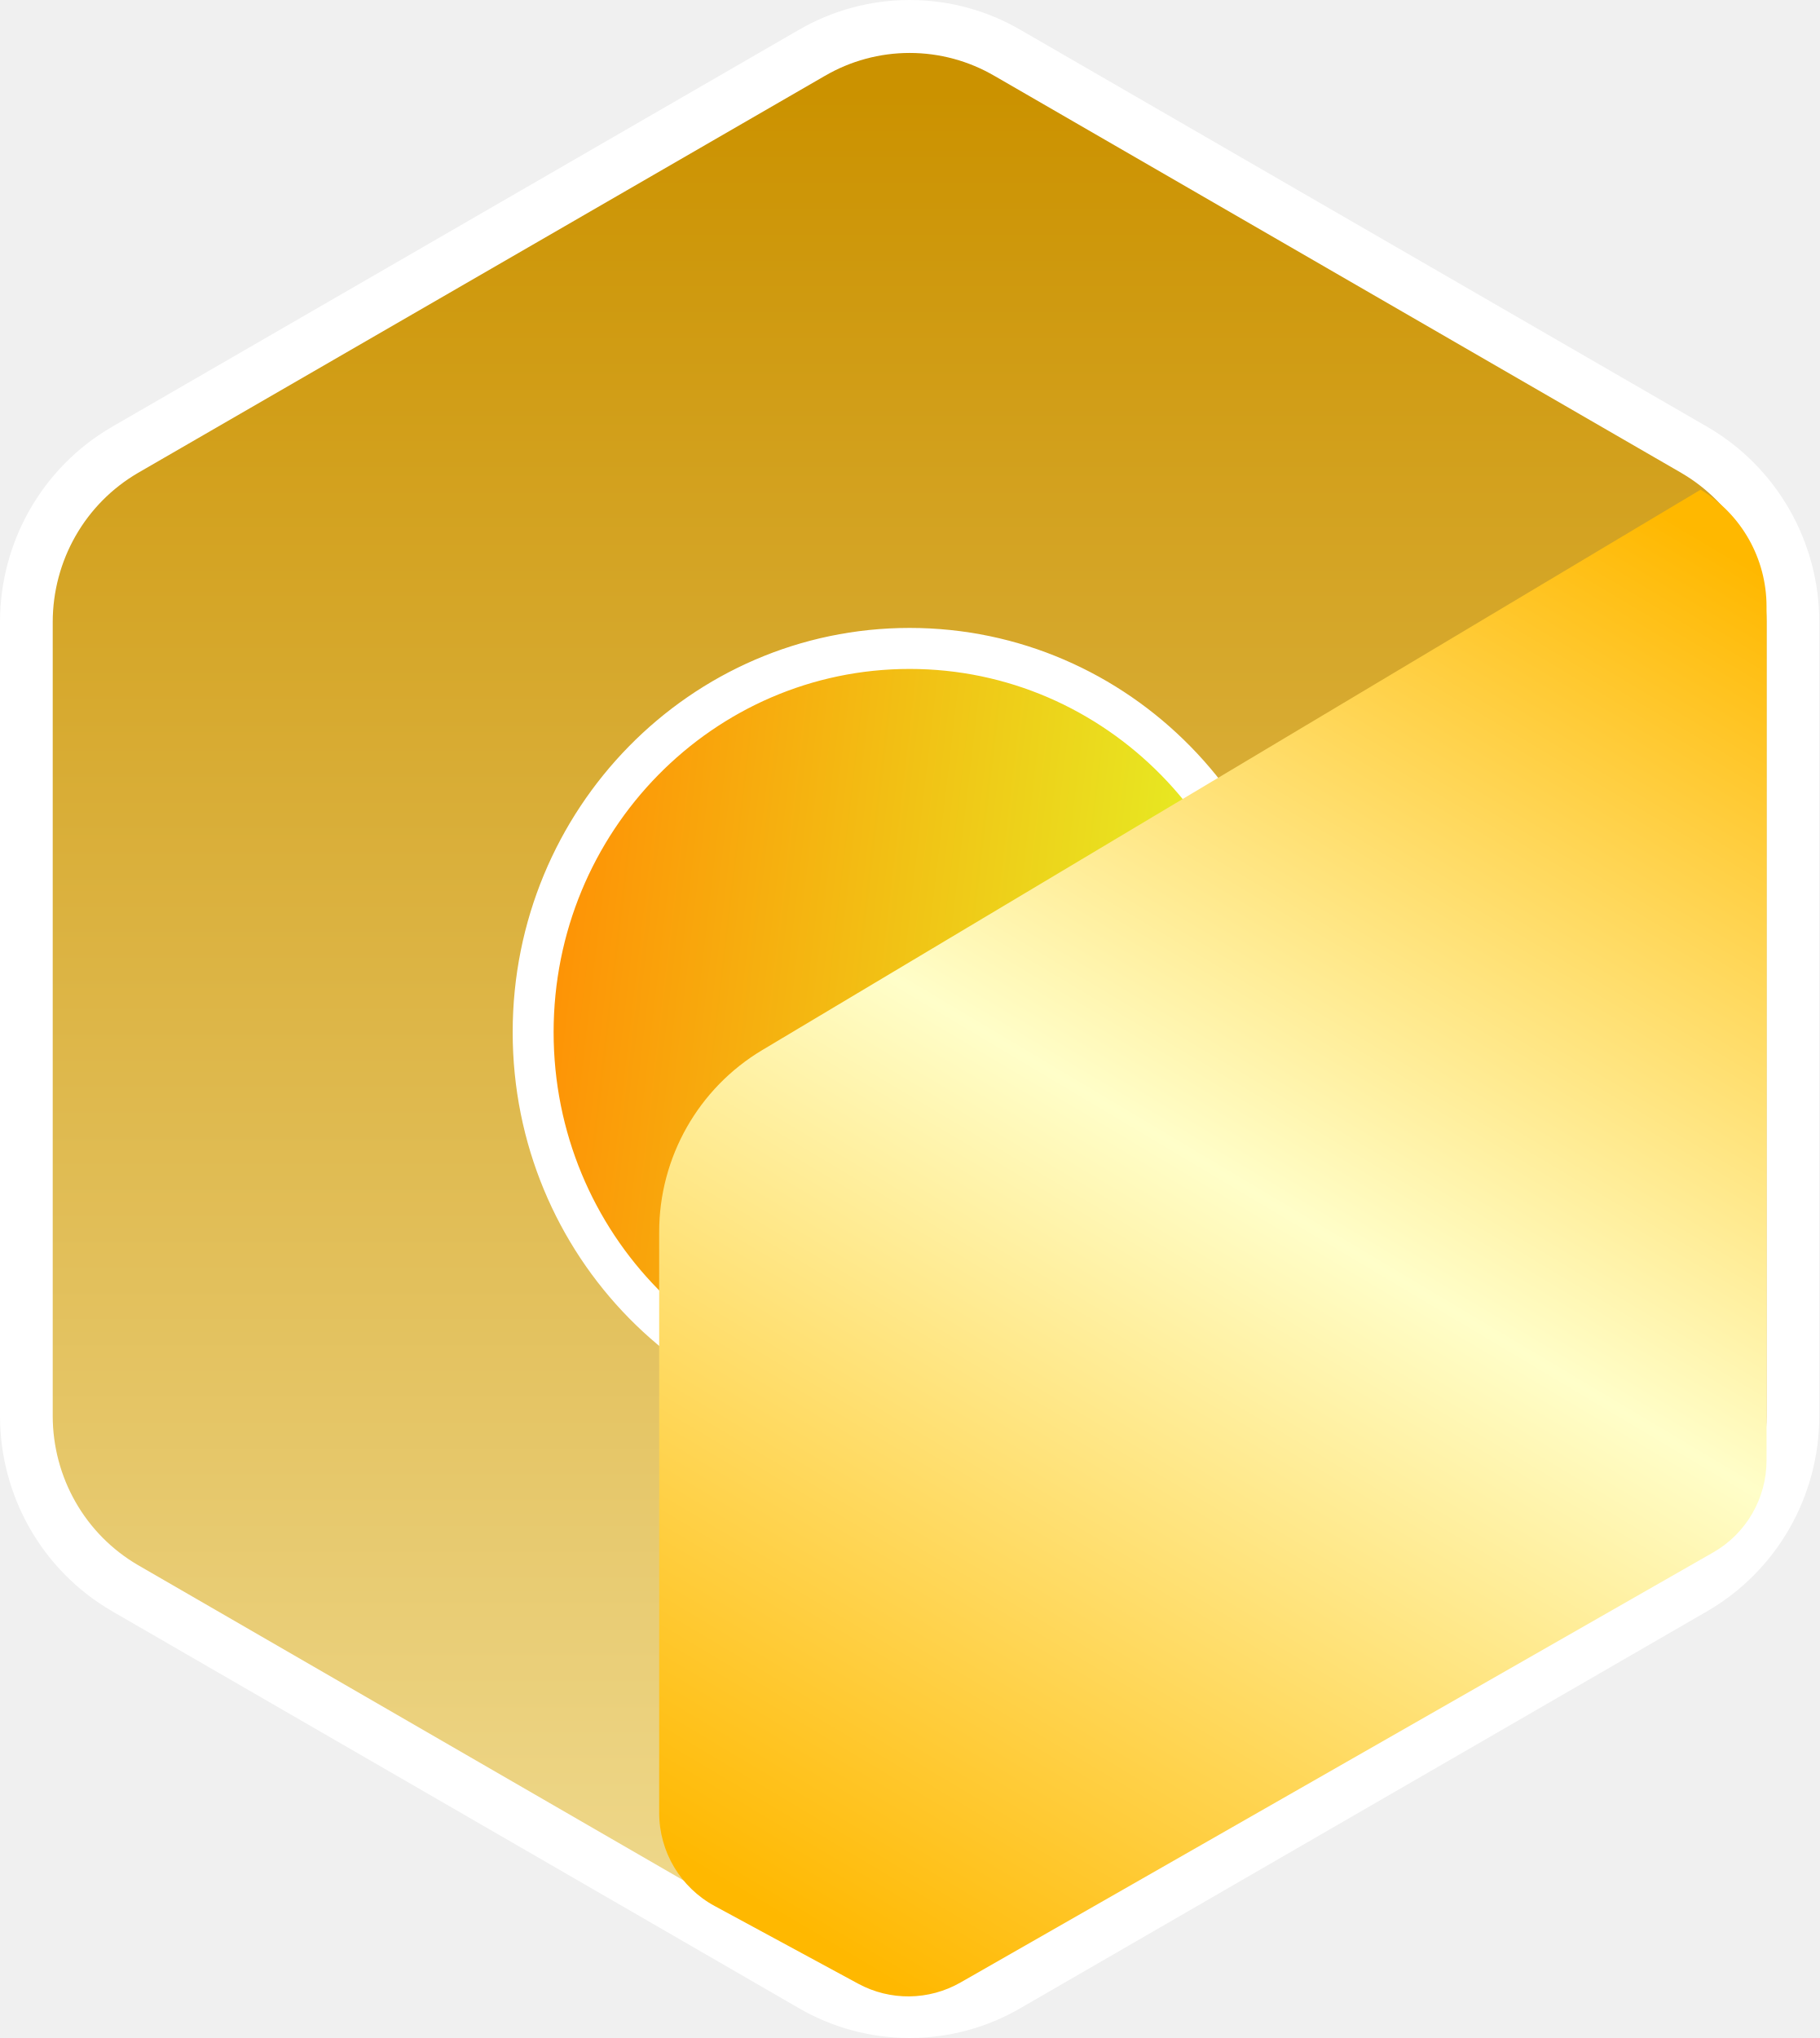
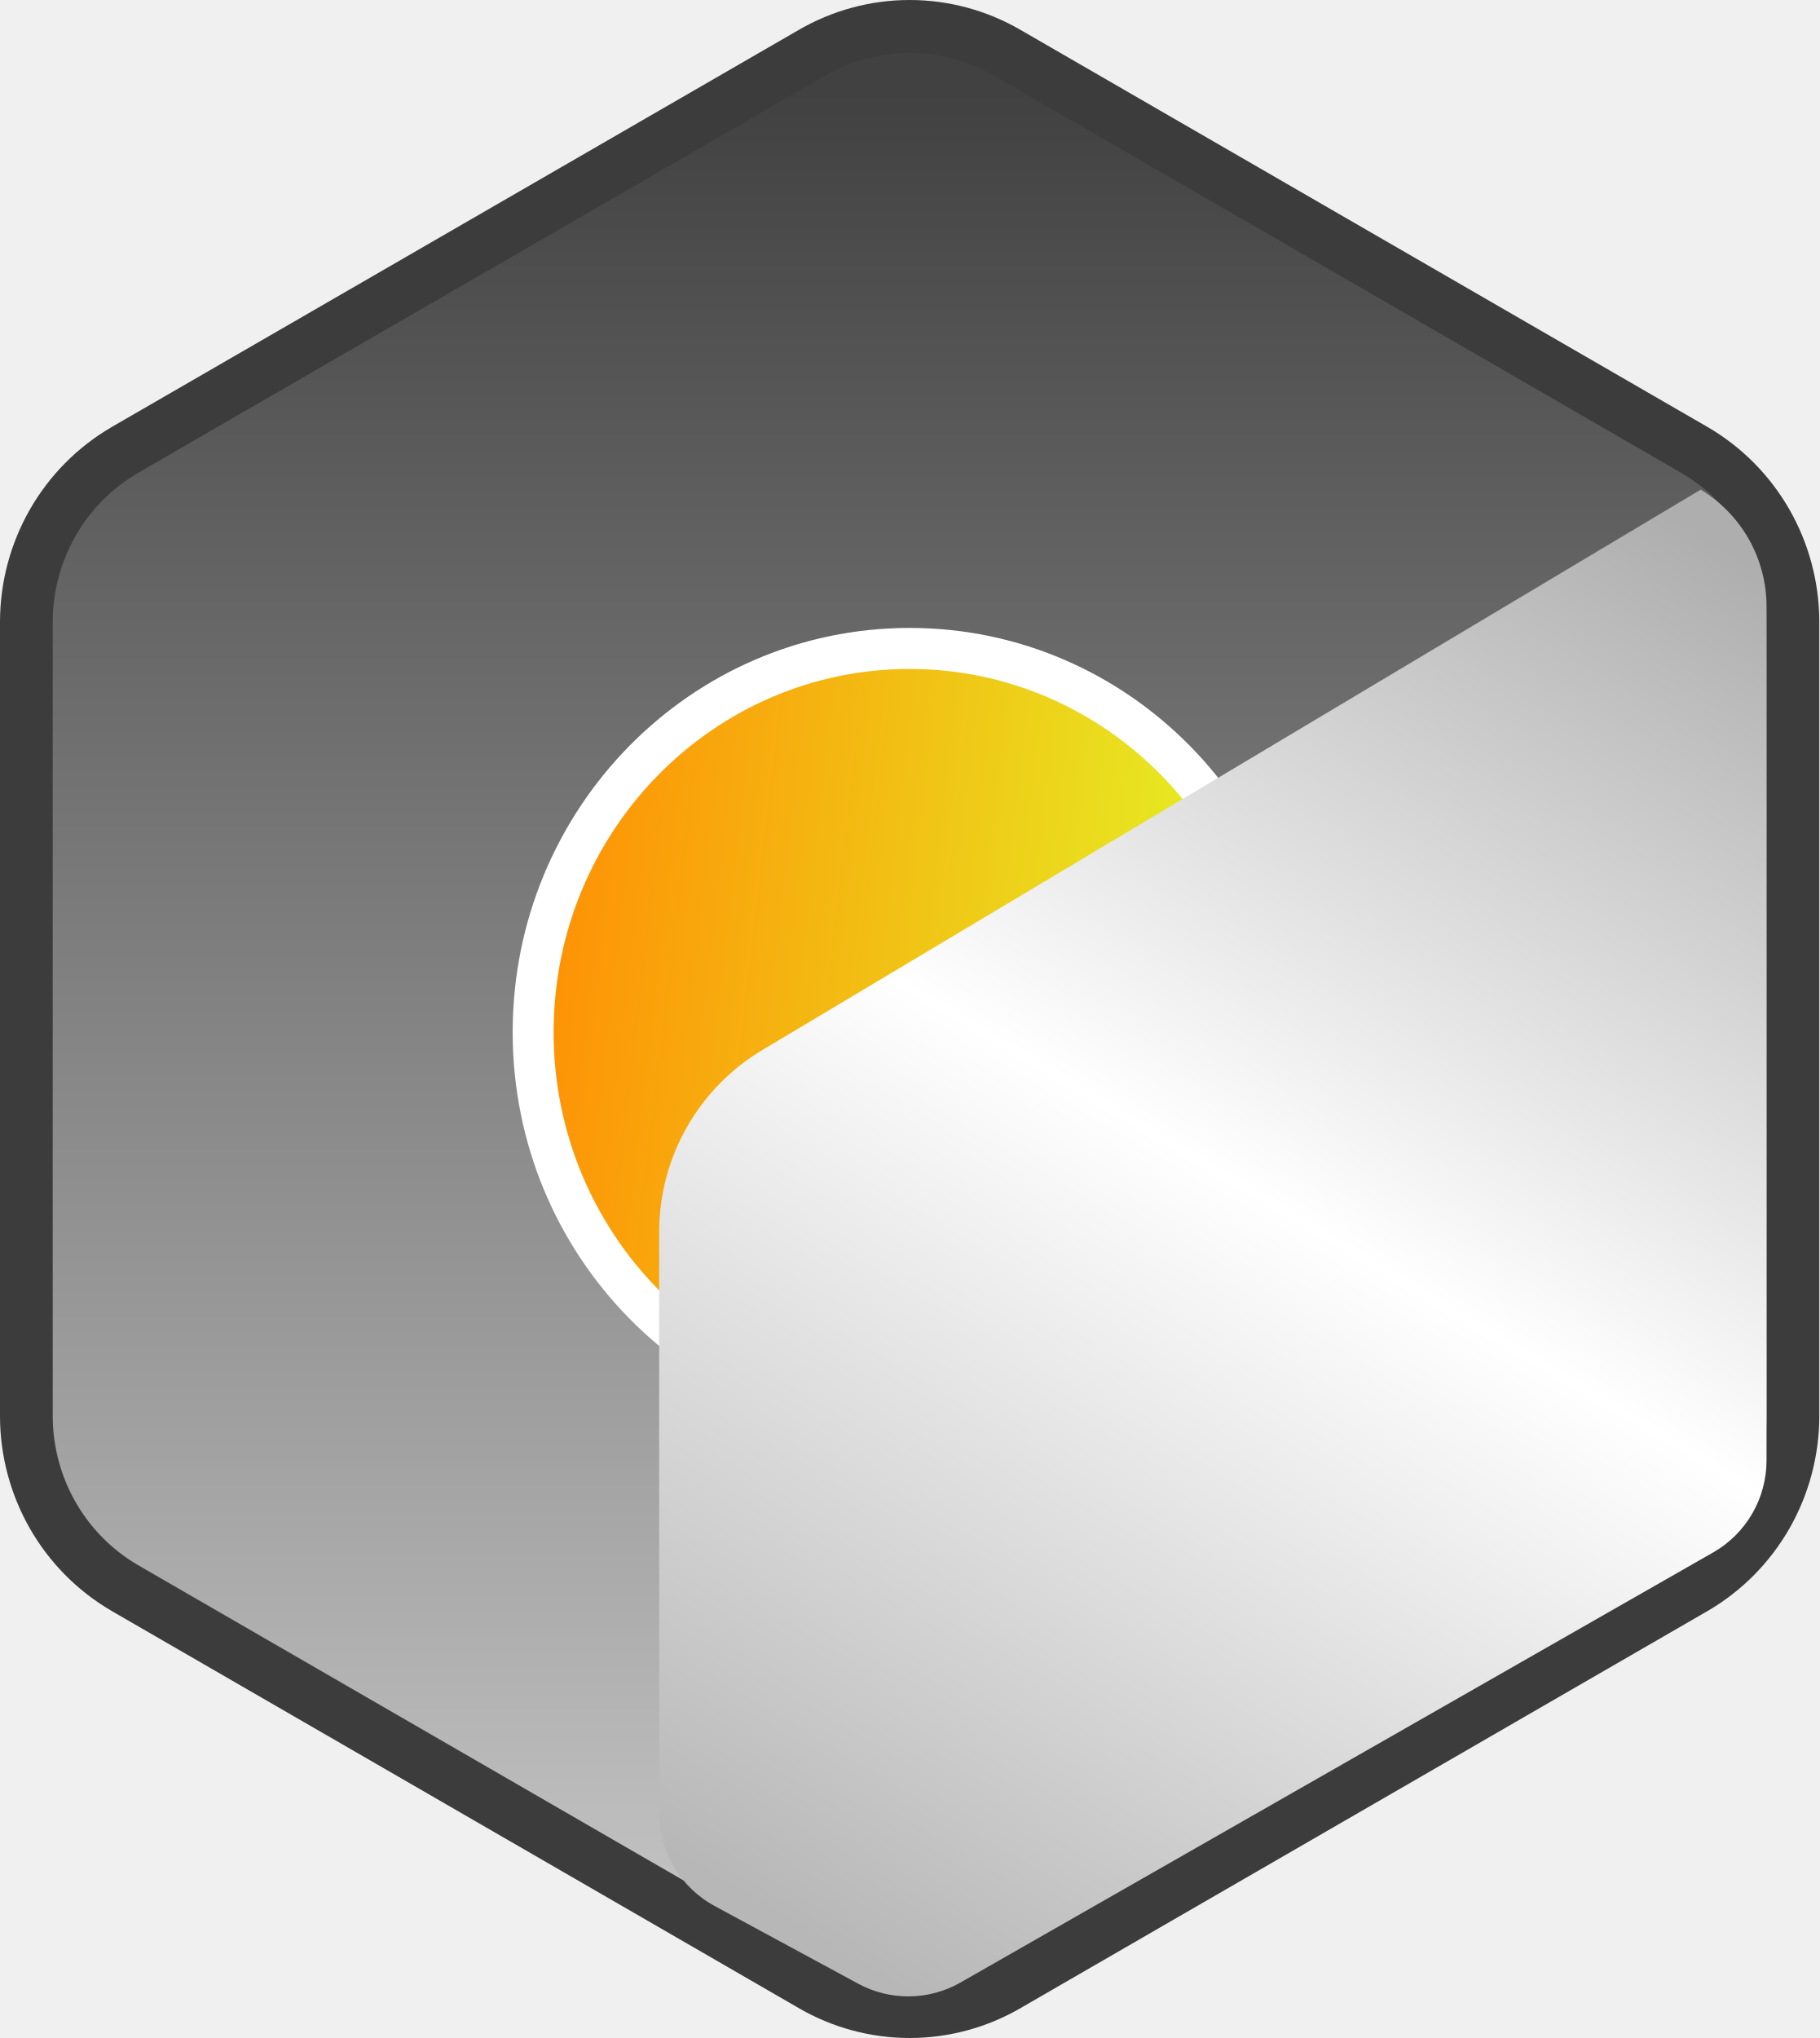
<svg xmlns="http://www.w3.org/2000/svg" width="50" height="56" viewBox="0 0 50 56" fill="none">
-   <path d="M49.625 38.912V38.912V17.089V17.089C49.624 16.071 49.359 15.072 48.855 14.191C48.351 13.309 47.627 12.577 46.754 12.068L46.753 12.067L27.874 1.156C27.873 1.156 27.873 1.156 27.873 1.156C27 0.646 26.009 0.378 25 0.378C23.991 0.378 23 0.646 22.127 1.156C22.127 1.156 22.126 1.156 22.126 1.156L3.247 12.067L3.245 12.068C2.373 12.577 1.648 13.309 1.145 14.191C0.641 15.072 0.376 16.071 0.374 17.089V17.089L0.374 38.912L0.374 38.912C0.376 39.929 0.641 40.929 1.145 41.81C1.648 42.691 2.373 43.423 3.245 43.933L3.247 43.934L22.126 54.844C22.126 54.844 22.126 54.844 22.127 54.844C23 55.354 23.991 55.623 25 55.623C26.009 55.623 27 55.354 27.873 54.844C27.873 54.844 27.873 54.844 27.874 54.844L46.753 43.934L46.754 43.933C47.627 43.423 48.351 42.691 48.855 41.81C49.359 40.929 49.624 39.929 49.625 38.912Z" fill="url(#paint0_linear_7_5153)" stroke="white" stroke-width="0.7" stroke-linecap="round" stroke-linejoin="round" />
-   <path fill-rule="evenodd" clip-rule="evenodd" d="M21.94 0.829C22.87 0.286 23.925 0 25 0C26.075 0 27.13 0.286 28.06 0.829C28.061 0.829 28.061 0.829 28.062 0.83L46.943 11.741C47.872 12.284 48.643 13.064 49.18 14.002C49.716 14.941 49.999 16.005 50 17.088V38.912C49.999 39.995 49.716 41.059 49.18 41.998C48.643 42.936 47.872 43.716 46.943 44.259L46.94 44.261L28.062 55.17C28.061 55.171 28.061 55.171 28.061 55.171C27.13 55.714 26.075 56 25 56C23.925 56 22.869 55.714 21.939 55.171C21.939 55.171 21.939 55.171 21.938 55.17L3.06 44.261L3.058 44.259C2.128 43.716 1.357 42.936 0.82 41.998C0.284 41.059 0.001 39.995 0 38.912V17.088C0.001 16.005 0.284 14.941 0.82 14.002C1.357 13.064 2.128 12.284 3.058 11.741L3.06 11.739L21.938 0.83C21.939 0.829 21.939 0.829 21.94 0.829ZM25 1.455C24.181 1.455 23.377 1.672 22.667 2.087L22.664 2.088L3.786 12.998C3.786 12.998 3.785 12.999 3.785 12.999C3.077 13.413 2.487 14.008 2.077 14.726C1.667 15.444 1.45 16.259 1.449 17.089V38.911C1.45 39.741 1.667 40.556 2.077 41.274C2.487 41.992 3.077 42.587 3.785 43.001C3.785 43.001 3.786 43.002 3.786 43.002L22.667 53.913C23.377 54.328 24.181 54.545 25 54.545C25.819 54.545 26.623 54.328 27.333 53.913L27.336 53.912L46.214 43.002C46.214 43.002 46.215 43.001 46.215 43.001C46.923 42.587 47.513 41.992 47.923 41.274C48.333 40.556 48.55 39.741 48.551 38.911V17.089C48.55 16.259 48.333 15.444 47.923 14.726C47.513 14.008 46.923 13.413 46.215 12.999C46.215 12.999 46.214 12.998 46.214 12.998L27.336 2.088L27.333 2.087C26.623 1.672 25.819 1.455 25 1.455Z" fill="white" />
-   <path d="M35.71 28.363C35.71 34.388 30.915 39.272 25 39.272C19.085 39.272 14.29 34.388 14.29 28.363C14.29 22.338 19.085 17.454 25 17.454C30.915 17.454 35.71 22.338 35.71 28.363Z" fill="url(#paint1_linear_7_5153)" />
+   <path d="M49.625 38.912V38.912V17.089V17.089C49.624 16.071 49.359 15.072 48.855 14.191C48.351 13.309 47.627 12.577 46.754 12.068L46.753 12.067L27.874 1.156C27.873 1.156 27.873 1.156 27.873 1.156C27 0.646 26.009 0.378 25 0.378C23.991 0.378 23 0.646 22.127 1.156C22.127 1.156 22.126 1.156 22.126 1.156L3.247 12.067L3.245 12.068C2.373 12.577 1.648 13.309 1.145 14.191C0.641 15.072 0.376 16.071 0.374 17.089V17.089L0.374 38.912L0.374 38.912C0.376 39.929 0.641 40.929 1.145 41.81C1.648 42.691 2.373 43.423 3.245 43.933L3.247 43.934L22.126 54.844C22.126 54.844 22.126 54.844 22.127 54.844C23 55.354 23.991 55.623 25 55.623C26.009 55.623 27 55.354 27.873 54.844C27.873 54.844 27.873 54.844 27.874 54.844L46.753 43.934L46.754 43.933C47.627 43.423 48.351 42.691 48.855 41.81C49.359 40.929 49.624 39.929 49.625 38.912Z" fill="url(#paint0_linear_22_1453)" stroke="white" stroke-width="0.7" stroke-linecap="round" stroke-linejoin="round" />
+   <path fill-rule="evenodd" clip-rule="evenodd" d="M21.94 0.829C22.87 0.286 23.925 0 25 0C26.075 0 27.13 0.286 28.06 0.829C28.061 0.829 28.061 0.829 28.062 0.83L46.943 11.741C47.872 12.284 48.643 13.064 49.18 14.002C49.716 14.941 49.999 16.005 50 17.088V38.912C49.999 39.995 49.716 41.059 49.18 41.998C48.643 42.936 47.872 43.716 46.943 44.259L46.94 44.261L28.062 55.17C28.061 55.171 28.061 55.171 28.061 55.171C27.13 55.714 26.075 56 25 56C23.925 56 22.869 55.714 21.939 55.171C21.939 55.171 21.939 55.171 21.938 55.17L3.06 44.261L3.058 44.259C2.128 43.716 1.357 42.936 0.82 41.998C0.284 41.059 0.001 39.995 0 38.912V17.088C0.001 16.005 0.284 14.941 0.82 14.002C1.357 13.064 2.128 12.284 3.058 11.741L3.06 11.739L21.938 0.83C21.939 0.829 21.939 0.829 21.94 0.829ZM25 1.455C24.181 1.455 23.377 1.672 22.667 2.087L22.664 2.088L3.786 12.998C3.786 12.998 3.785 12.999 3.785 12.999C3.077 13.413 2.487 14.008 2.077 14.726C1.667 15.444 1.45 16.259 1.449 17.089V38.911C1.45 39.741 1.667 40.556 2.077 41.274C2.487 41.992 3.077 42.587 3.785 43.001C3.785 43.001 3.786 43.002 3.786 43.002L22.667 53.913C23.377 54.328 24.181 54.545 25 54.545C25.819 54.545 26.623 54.328 27.333 53.913L27.336 53.912L46.214 43.002C46.214 43.002 46.215 43.001 46.215 43.001C46.923 42.587 47.513 41.992 47.923 41.274C48.333 40.556 48.55 39.741 48.551 38.911V17.089C48.55 16.259 48.333 15.444 47.923 14.726C47.513 14.008 46.923 13.413 46.215 12.999C46.215 12.999 46.214 12.998 46.214 12.998L27.336 2.088L27.333 2.087C26.623 1.672 25.819 1.455 25 1.455Z" fill="#3C3C3C" />
+   <path d="M35.71 28.363C35.71 34.388 30.915 39.272 25 39.272C19.085 39.272 14.29 34.388 14.29 28.363C14.29 22.338 19.085 17.454 25 17.454C30.915 17.454 35.71 22.338 35.71 28.363Z" fill="url(#paint1_linear_22_1453)" />
  <path d="M34.885 28.363C34.885 33.943 30.448 38.445 25 38.445C19.552 38.445 15.115 33.943 15.115 28.363C15.115 22.783 19.552 18.281 25 18.281C30.448 18.281 34.885 22.783 34.885 28.363ZM25 39.372C30.972 39.372 35.81 34.442 35.81 28.363C35.81 22.285 30.972 17.354 25 17.354C19.028 17.354 14.19 22.285 14.19 28.363C14.19 34.442 19.028 39.372 25 39.372Z" fill="white" stroke="white" stroke-width="0.2" />
-   <path d="M18.116 33.855C18.116 31.803 19.192 29.903 20.949 28.854L46.739 13.455C47.863 14.132 48.55 15.351 48.55 16.666V40.127C48.55 41.173 47.991 42.138 47.086 42.656L26.396 54.476C25.527 54.972 24.465 54.984 23.586 54.508L19.639 52.372C18.701 51.864 18.116 50.881 18.116 49.811V33.855Z" fill="url(#paint2_linear_7_5153)" />
+   <path d="M18.116 33.855C18.116 31.803 19.192 29.903 20.949 28.854L46.739 13.455C47.863 14.132 48.55 15.351 48.55 16.666V40.127C48.55 41.173 47.991 42.138 47.086 42.656L26.396 54.476C25.527 54.972 24.465 54.984 23.586 54.508L19.639 52.372C18.701 51.864 18.116 50.881 18.116 49.811V33.855Z" fill="url(#paint2_linear_22_1453)" />
  <defs>
-     <linearGradient id="paint0_linear_7_5153" x1="25" y1="75.637" x2="25" y2="2.546" gradientUnits="userSpaceOnUse">
-       <stop stop-color="#FFF9CD" />
-       <stop offset="1" stop-color="#CB9200" />
+     <linearGradient id="paint0_linear_22_1453" x1="25" y1="75.637" x2="25" y2="2.546" gradientUnits="userSpaceOnUse">
+       <stop stop-color="white" />
+       <stop offset="1" stop-color="#414141" />
    </linearGradient>
-     <linearGradient id="paint1_linear_7_5153" x1="14.29" y1="26.181" x2="36.364" y2="28.761" gradientUnits="userSpaceOnUse">
+     <linearGradient id="paint1_linear_22_1453" x1="14.29" y1="26.181" x2="36.364" y2="28.761" gradientUnits="userSpaceOnUse">
      <stop stop-color="#FF8E04" />
      <stop offset="1" stop-color="#E1FF29" />
    </linearGradient>
-     <linearGradient id="paint2_linear_7_5153" x1="47.101" y1="14.91" x2="23.775" y2="54.116" gradientUnits="userSpaceOnUse">
-       <stop stop-color="#FFB800" />
-       <stop offset="0.478" stop-color="#FFFEC9" />
-       <stop offset="1" stop-color="#FFB800" />
+     <linearGradient id="paint2_linear_22_1453" x1="47.101" y1="14.91" x2="23.775" y2="54.116" gradientUnits="userSpaceOnUse">
+       <stop stop-color="#AEAEAE" />
+       <stop offset="0.478" stop-color="white" />
+       <stop offset="1" stop-color="#B7B7B7" />
    </linearGradient>
  </defs>
</svg>
